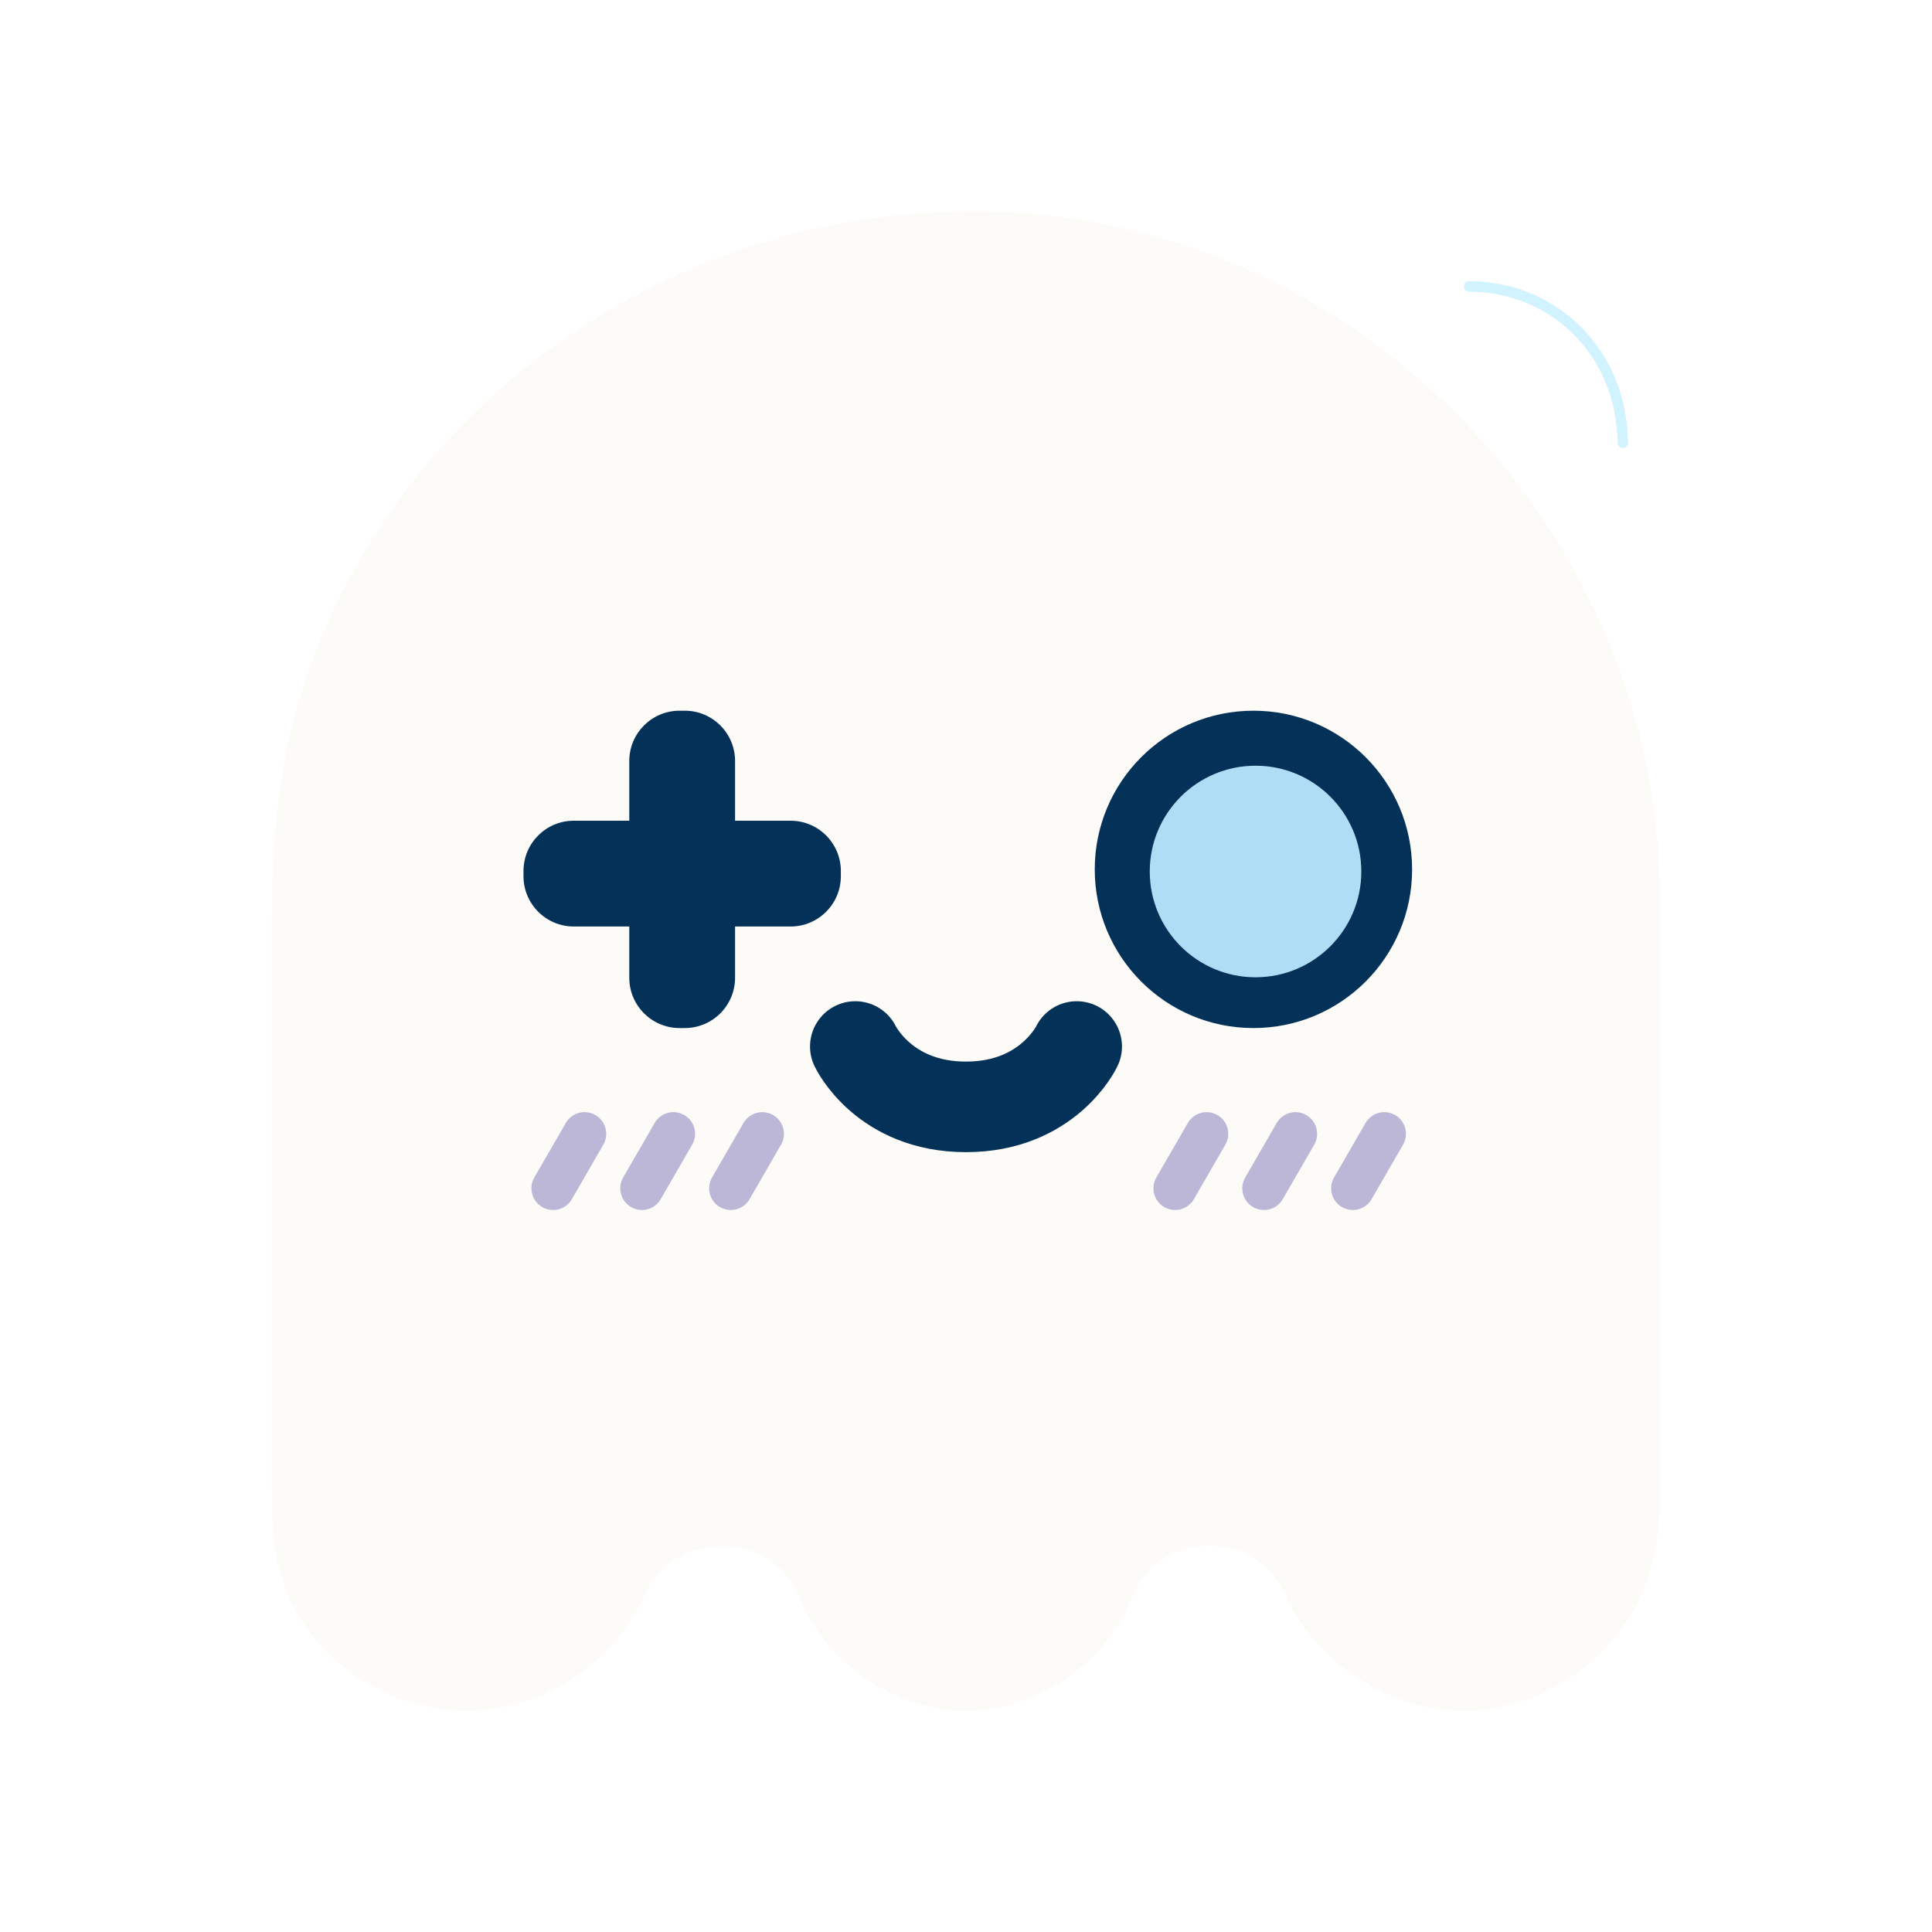
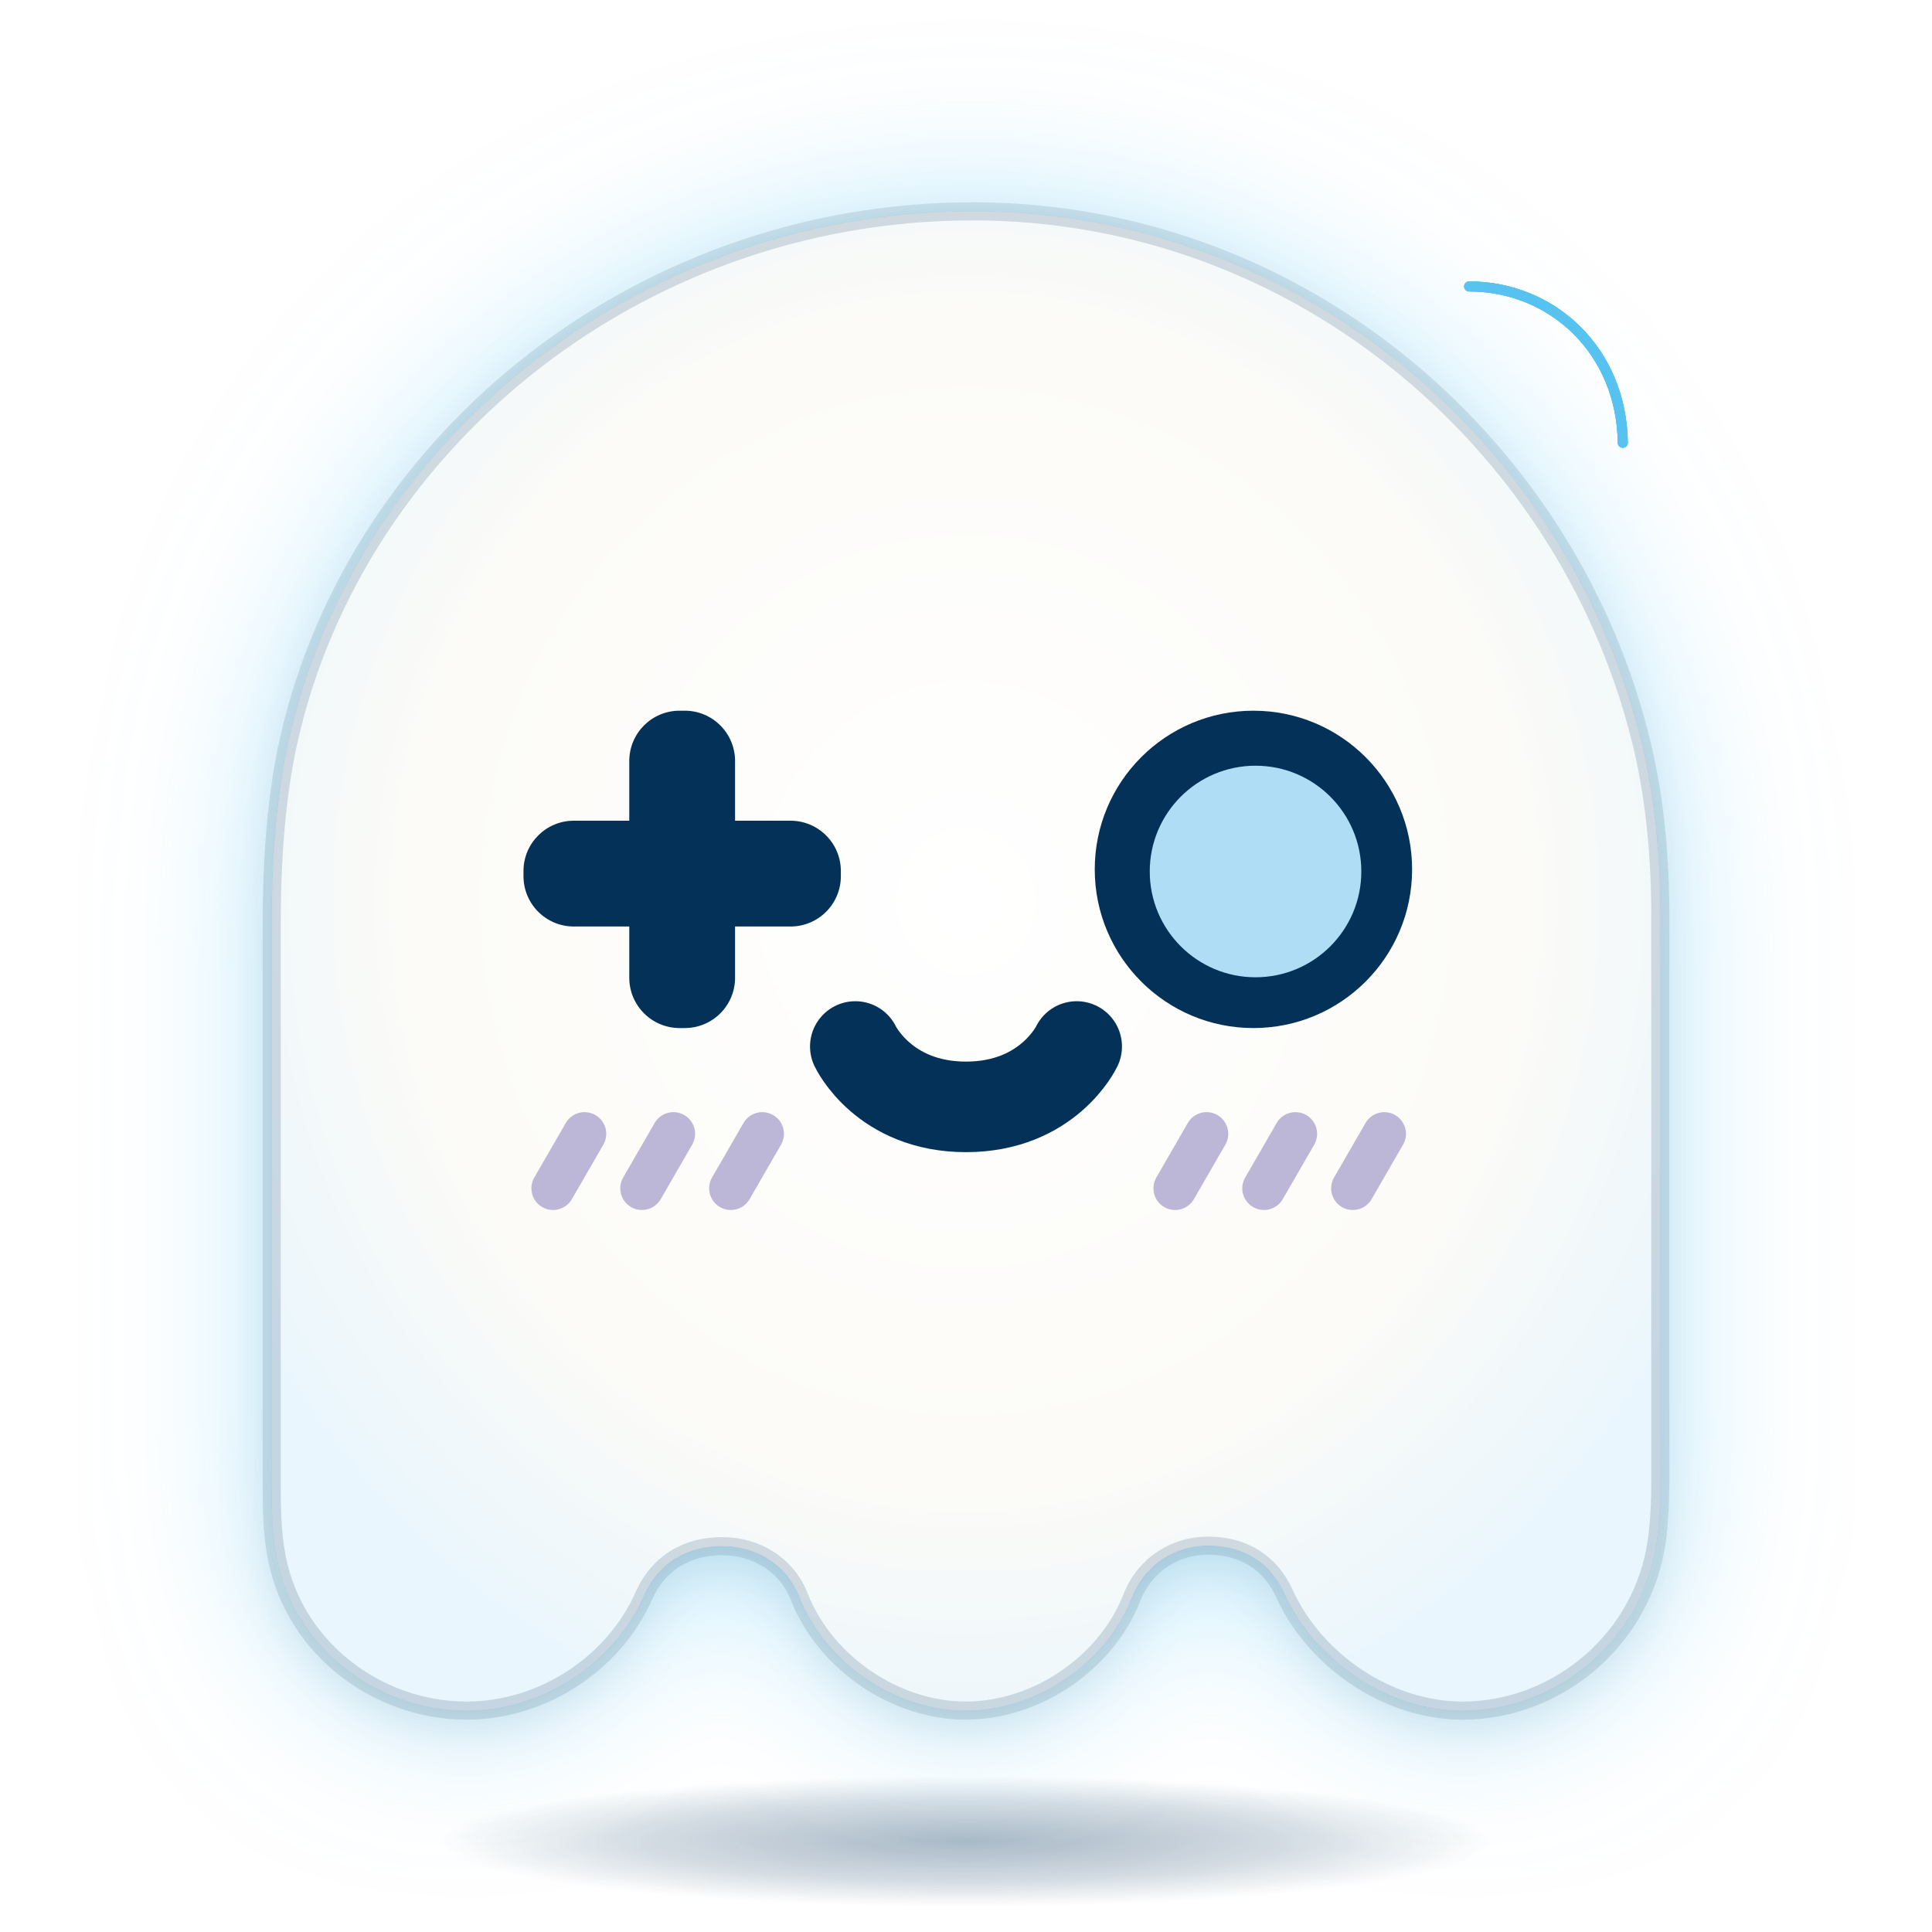
<svg xmlns="http://www.w3.org/2000/svg" width="192" height="192" viewBox="0 0 192 192" fill="none">
  <style>
+     .ghost-float {
+       animation: ghost-float 3.2s ease-in-out infinite;
+     }
+ 
+     @keyframes ghost-float {
+       0%,
+       100% {
+         transform: translateY(3px);
+       }
+       50% {
+         transform: translateY(-4px);
+       }
+     }
+ 
+     .ghost-shadow {
+       animation: ghost-shadow 3.2s ease-in-out infinite;
+     }
+ 
+     @keyframes ghost-shadow {
+       0%,
+       100% {
+         transform: scale(1.06, 1.05);
+         opacity: 1;
+       }
+       50% {
+         transform: scale(0.76, 0.78);
+         opacity: 0.45;
+       }
+     }
+ 
+     .stick-cap {
+       animation: stick-orbit 5.2s linear infinite;
+     }
+ 
+     @keyframes stick-orbit {
+       0%,
+       45% {
+         transform: translate(0, 0);
+         animation-timing-function: ease-out;
+       }
+       50% {
+         transform: translate(3.2px, 0);
+         animation-timing-function: linear;
+       }
+       52.5% {
+         transform: translate(2.26px, 2.26px);
+       }
+       55% {
+         transform: translate(0, 3.2px);
+       }
+       57.5% {
+         transform: translate(-2.26px, 2.26px);
+       }
+       60% {
+         transform: translate(-3.2px, 0);
+       }
+       62.5% {
+         transform: translate(-2.26px, -2.26px);
+       }
+       65% {
+         transform: translate(0, -3.2px);
+       }
+       67.5% {
+         transform: translate(2.26px, -2.26px);
+       }
+       70% {
+         transform: translate(3.2px, 0);
+         animation-timing-function: ease-in-out;
+       }
+       76%,
+       100% {
+         transform: translate(0, 0);
+       }
+     }
+ 
    .wave {
      fill: none;
-       stroke: #D1F2FF;
+       stroke: #56c2f0;
      stroke-linecap: round;
      animation: signal-wave 2.4s linear infinite;
    }
-     .wave-1 { animation-delay: 0s; }
-     .wave-2 { animation-delay: -0.8s; }
-     .wave-3 { animation-delay: -1.6s; }
+     .wave-1 {
+       animation-delay: 0s;
+     }
+     .wave-2 {
+       animation-delay: -0.8s;
+     }
+     .wave-3 {
+       animation-delay: -1.6s;
+     }

    @keyframes signal-wave {
      0% {
        opacity: 0;
        transform: scale(0.6);
        stroke-width: 8.5px;
      }
      15% {
        opacity: 0.95;
      }
      50% {
        opacity: 0.85;
        stroke-width: 4.4px;
      }
      80% {
        opacity: 0.35;
      }
      100% {
        opacity: 0;
        transform: scale(2.15);
        stroke-width: 2.8px;
      }
    }

    @media (prefers-reduced-motion: reduce) {
+       .ghost-float,
+       .ghost-shadow,
+       .stick-cap,
      .wave {
        animation: none;
      }
      .wave-1 {
        opacity: 1;
        transform: scale(1);
        stroke-width: 6px;
      }
      .wave-2 {
        opacity: 1;
        transform: scale(1.85);
        stroke-width: 3.25px;
      }
      .wave-3 {
        opacity: 0;
      }
    }
  </style>
-   <g transform="translate(146 44)">
-     <path class="wave wave-1" d="M0 -15.532C8.308 -15.532 15.164 -9.092 15.271 0" />
-     <path class="wave wave-2" d="M0 -15.532C8.308 -15.532 15.164 -9.092 15.271 0" />
-     <path class="wave wave-3" d="M0 -15.532C8.308 -15.532 15.164 -9.092 15.271 0" />
+   <defs>
+     <radialGradient id="shadow-grad" cx="50%" cy="50%" r="50%">
+       <stop offset="0%" stop-color="#033157" stop-opacity="0.34" />
+       <stop offset="60%" stop-color="#033157" stop-opacity="0.17" />
+       <stop offset="100%" stop-color="#033157" stop-opacity="0" />
+     </radialGradient>
+     <radialGradient id="ghost-fill" cx="50%" cy="46%" r="58%">
+       <stop offset="0%" stop-color="#FFFFFF" />
+       <stop offset="68%" stop-color="#FCFBF7" />
+       <stop offset="100%" stop-color="#EAF6FD" />
+     </radialGradient>
+     <filter id="ghost-glow" x="-30%" y="-30%" width="160%" height="160%">
+       <feGaussianBlur in="SourceAlpha" stdDeviation="8" result="blurWide" />
+       <feFlood flood-color="#7DD3FC" flood-opacity="0.52" result="glowColor" />
+       <feComposite in="glowColor" in2="blurWide" operator="in" result="softGlow" />
+       <feGaussianBlur in="SourceAlpha" stdDeviation="2.5" result="blurDepth" />
+       <feOffset in="blurDepth" dx="0" dy="1.5" result="offsetDepth" />
+       <feFlood flood-color="#033157" flood-opacity="0.16" result="depthColor" />
+       <feComposite in="depthColor" in2="offsetDepth" operator="in" result="softDepth" />
+       <feMerge>
+         <feMergeNode in="softGlow" />
+         <feMergeNode in="softDepth" />
+         <feMergeNode in="SourceGraphic" />
+       </feMerge>
+     </filter>
+   </defs>
+   <g transform="translate(96 183)">
+     <g class="ghost-shadow">
+       <ellipse cx="0" cy="0" rx="52" ry="6.5" fill="url(#shadow-grad)" />
+     </g>
  </g>
-   <path d="M96.644 21.006C62.852 21.006 34.485 44.706 28.399 74.932C27.343 80.362 27 86.212 27 91.853V147.571C27 150.048 27.079 152.21 27.343 153.843C28.716 163.489 37.324 169.998 46.356 169.998C54.014 169.998 61.09 165.227 64.021 158.506C65.5 155.266 68.3 153.657 71.784 153.657C75.164 153.657 78.2 155.502 79.442 158.719C82.137 165.466 89.186 169.998 95.946 169.998C103.154 169.998 110.02 165.149 112.504 158.719C113.824 155.424 116.834 153.606 120.03 153.606C123.541 153.606 126.235 155.24 127.661 158.404C130.776 165.202 138.091 170 145.326 170C154.911 170 163.361 162.752 164.657 153.054C164.921 151.157 165 149.154 165 147.178V90.925C165 85.232 164.472 79.592 163.284 74.453C156.391 44.782 129.636 21 96.628 21L96.644 21.006Z" fill="#FCFBF7" />
-   <rect x="52.024" y="81.562" width="31.539" height="10.513" rx="5" fill="#033157" />
-   <rect width="31.539" height="10.513" rx="5" transform="matrix(0 -1 -1 0 73.0503 102.167)" fill="#033157" />
-   <rect width="10.561" height="4.307" rx="2.153" transform="matrix(0.5 -0.866025 -0.866025 -0.5 55.7539 121.036)" fill="#BCB6D7" />
-   <rect width="10.561" height="4.307" rx="2.153" transform="matrix(0.5 -0.866025 -0.866025 -0.5 64.5845 121.036)" fill="#BCB6D7" />
-   <rect width="10.561" height="4.307" rx="2.153" transform="matrix(0.5 -0.866025 -0.866025 -0.5 73.4155 121.036)" fill="#BCB6D7" />
-   <circle cx="124.564" cy="86.398" r="15.769" fill="#033157" />
-   <circle cx="124.774" cy="86.608" r="10.513" fill="#AFDDF5" />
-   <rect width="10.561" height="4.307" rx="2.153" transform="matrix(0.5 -0.866025 -0.866025 -0.5 117.57 121.036)" fill="#BCB6D7" />
-   <rect width="10.561" height="4.307" rx="2.153" transform="matrix(0.5 -0.866025 -0.866025 -0.5 126.401 121.036)" fill="#BCB6D7" />
-   <rect width="10.561" height="4.307" rx="2.153" transform="matrix(0.5 -0.866025 -0.866025 -0.5 135.231 121.036)" fill="#BCB6D7" />
-   <path d="M85 104C85 104 87.824 110 96 110C104.176 110 107 104 107 104" stroke-width="9" stroke-linecap="round" stroke="#033157" />
+   <g class="ghost-float">
+     <g transform="translate(146 44)">
+       <path class="wave wave-1" d="M0 -15.532C8.308 -15.532 15.164 -9.092 15.271 0" />
+       <path class="wave wave-2" d="M0 -15.532C8.308 -15.532 15.164 -9.092 15.271 0" />
+       <path class="wave wave-3" d="M0 -15.532C8.308 -15.532 15.164 -9.092 15.271 0" />
+     </g>
+     <path d="M96.644 21.006C62.852 21.006 34.485 44.706 28.399 74.932C27.343 80.362 27 86.212 27 91.853V147.571C27 150.048 27.079 152.21 27.343 153.843C28.716 163.489 37.324 169.998 46.356 169.998C54.014 169.998 61.09 165.227 64.021 158.506C65.5 155.266 68.3 153.657 71.784 153.657C75.164 153.657 78.2 155.502 79.442 158.719C82.137 165.466 89.186 169.998 95.946 169.998C103.154 169.998 110.02 165.149 112.504 158.719C113.824 155.424 116.834 153.606 120.03 153.606C123.541 153.606 126.235 155.24 127.661 158.404C130.776 165.202 138.091 170 145.326 170C154.911 170 163.361 162.752 164.657 153.054C164.921 151.157 165 149.154 165 147.178V90.925C165 85.232 164.472 79.592 163.284 74.453C156.391 44.782 129.636 21 96.628 21L96.644 21.006Z" fill="url(#ghost-fill)" stroke="#033157" stroke-opacity="0.16" stroke-width="1.8" stroke-linejoin="round" filter="url(#ghost-glow)" />
+     <rect x="52.024" y="81.562" width="31.539" height="10.513" rx="5" fill="#033157" />
+     <rect width="31.539" height="10.513" rx="5" transform="matrix(0 -1 -1 0 73.0503 102.167)" fill="#033157" />
+     <rect width="10.561" height="4.307" rx="2.153" transform="matrix(0.5 -0.866025 -0.866025 -0.5 55.7539 121.036)" fill="#BCB6D7" />
+     <rect width="10.561" height="4.307" rx="2.153" transform="matrix(0.5 -0.866025 -0.866025 -0.5 64.5845 121.036)" fill="#BCB6D7" />
+     <rect width="10.561" height="4.307" rx="2.153" transform="matrix(0.5 -0.866025 -0.866025 -0.5 73.4155 121.036)" fill="#BCB6D7" />
+     <circle cx="124.564" cy="86.398" r="15.769" fill="#033157" />
+     <circle class="stick-cap" cx="124.774" cy="86.608" r="10.513" fill="#AFDDF5" />
+     <rect width="10.561" height="4.307" rx="2.153" transform="matrix(0.5 -0.866025 -0.866025 -0.5 117.57 121.036)" fill="#BCB6D7" />
+     <rect width="10.561" height="4.307" rx="2.153" transform="matrix(0.5 -0.866025 -0.866025 -0.5 126.401 121.036)" fill="#BCB6D7" />
+     <rect width="10.561" height="4.307" rx="2.153" transform="matrix(0.5 -0.866025 -0.866025 -0.5 135.231 121.036)" fill="#BCB6D7" />
+     <path d="M85 104C85 104 87.824 110 96 110C104.176 110 107 104 107 104" stroke-width="9" stroke-linecap="round" stroke="#033157" />
+   </g>
</svg>
